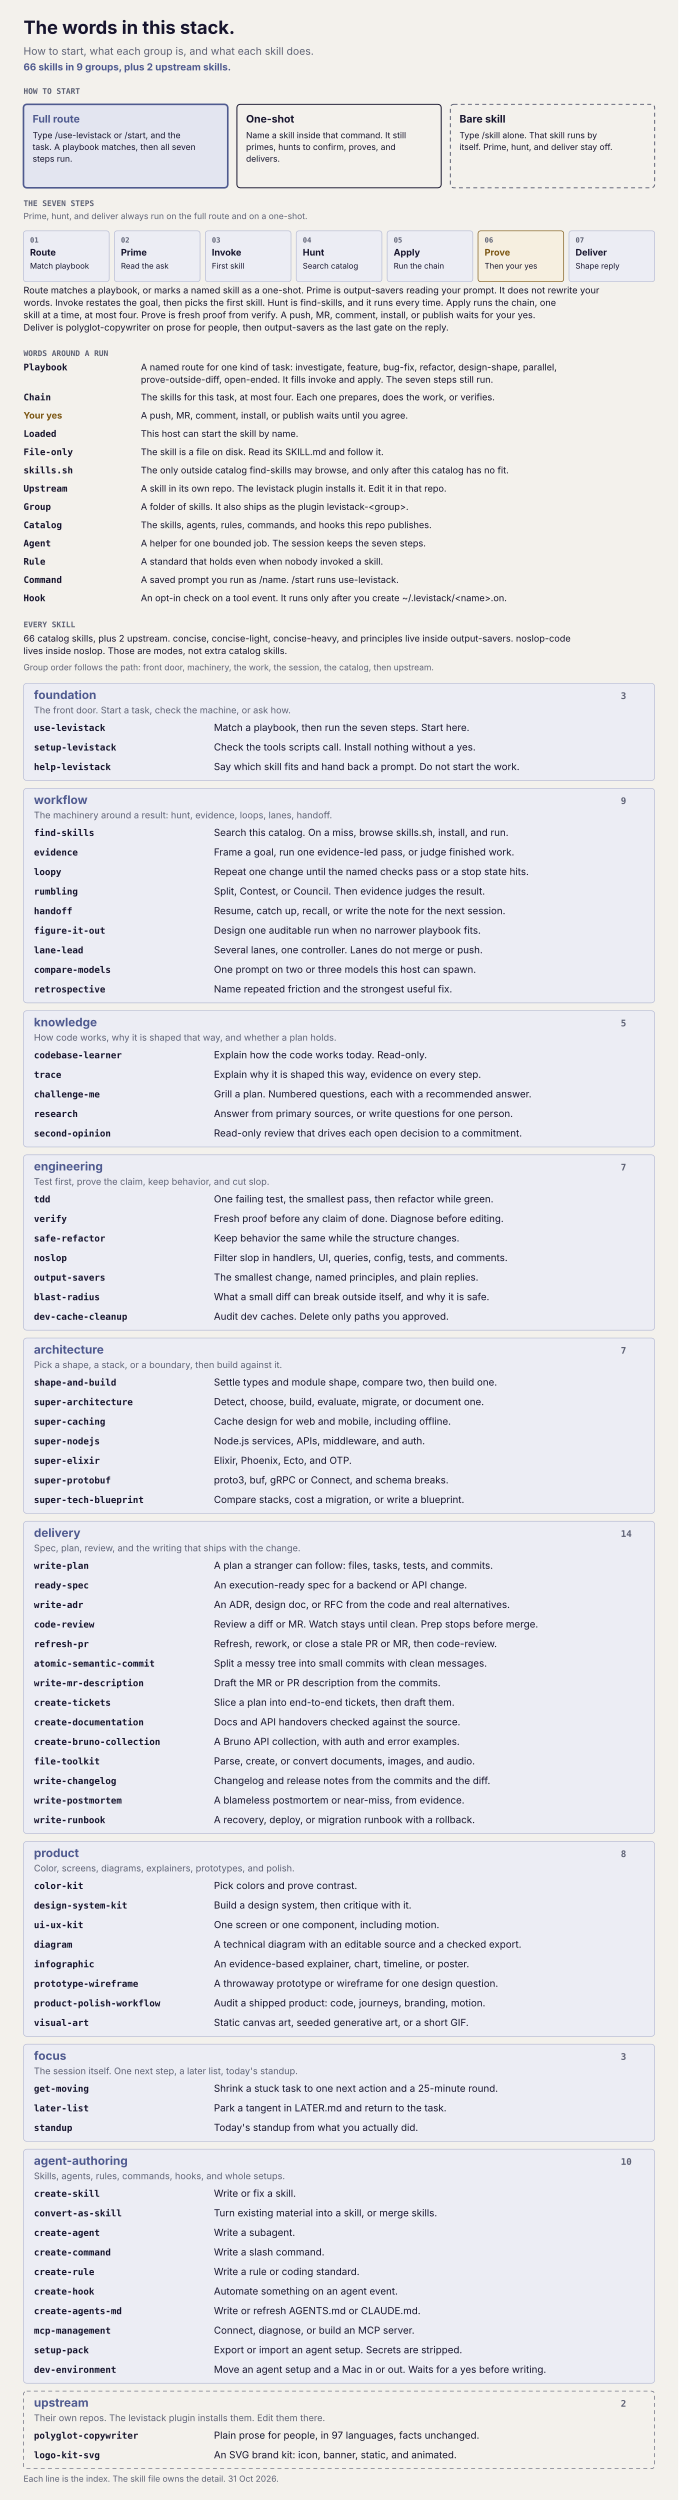
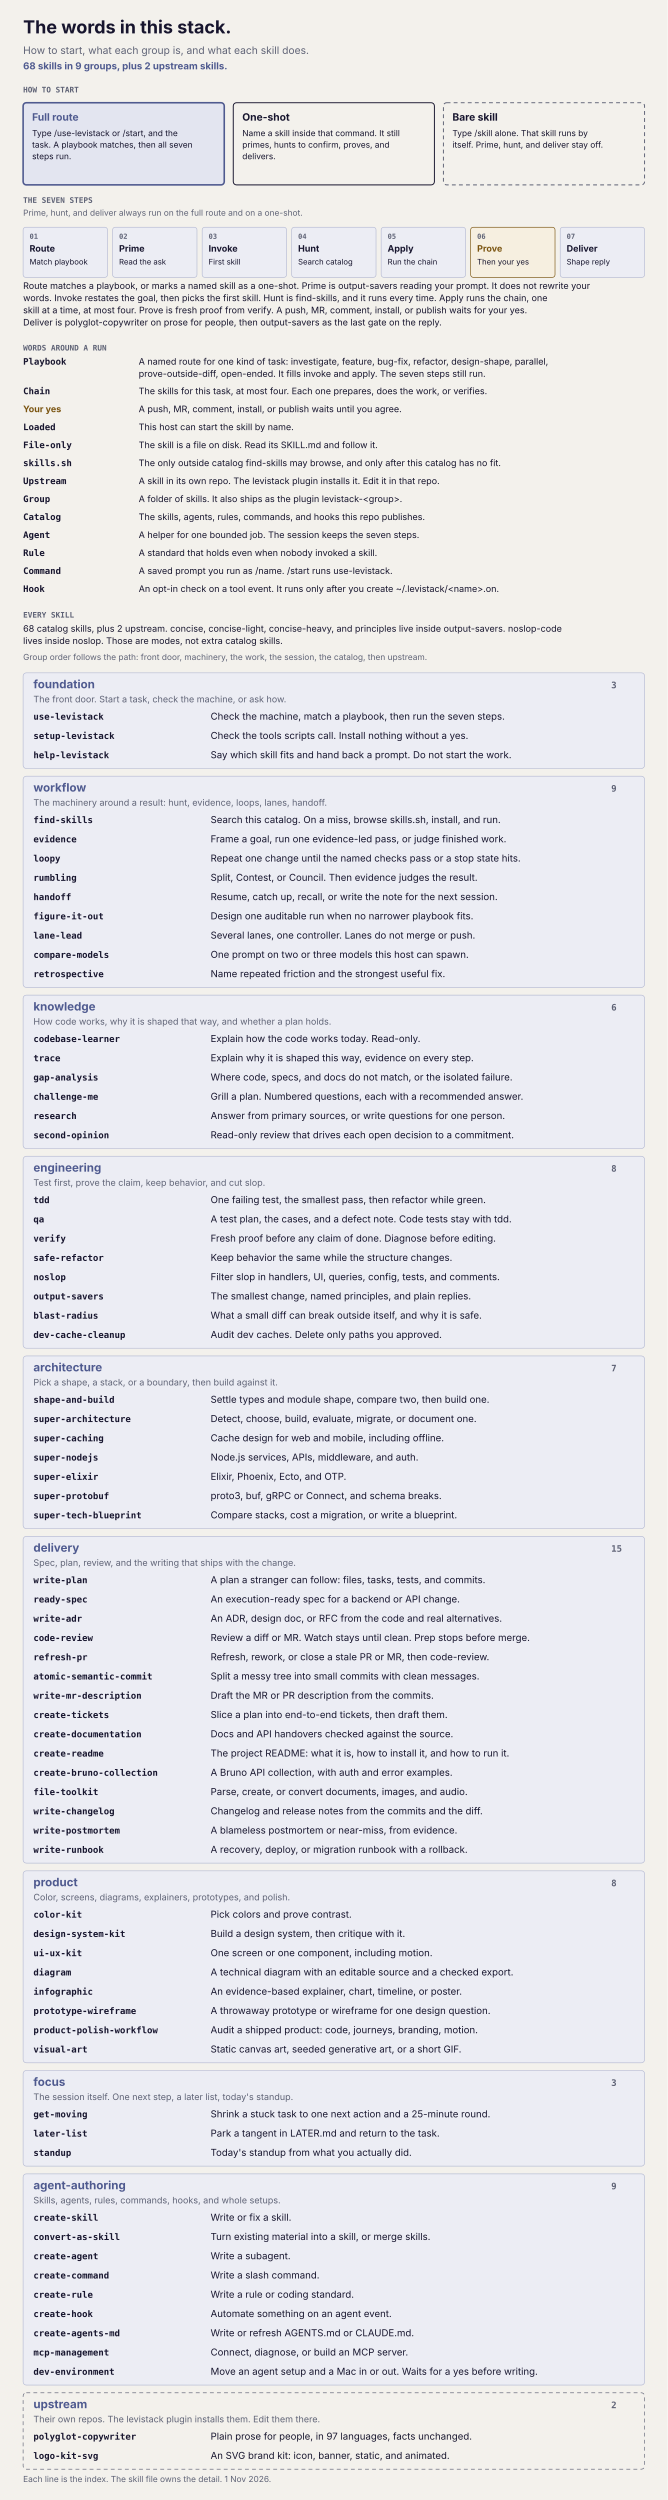
- <svg xmlns="http://www.w3.org/2000/svg" width="1040" height="3834" viewBox="0 0 1040 3834" role="img" aria-labelledby="title desc">
+ <svg xmlns="http://www.w3.org/2000/svg" width="1040" height="3894" viewBox="0 0 1040 3894" role="img" aria-labelledby="title desc">
  <style>
    .sans { font-family: Inter, Helvetica, Arial, sans-serif; }
    .mono { font-family: "SFMono-Regular", Menlo, Consolas, monospace; }
    .ink { fill: #17152E; }
    .muted { fill: #5E6275; }
    .blue { fill: #4F5A8F; }
    .gold { fill: #7A5410; }
  </style>
-   <rect width="1040" height="3834" fill="#F3F1EC" />
+   <rect width="1040" height="3894" fill="#F3F1EC" />
  <text x="36" y="52" class="sans ink" font-size="28" font-weight="700">The words in this stack.</text>
  <text x="36" y="84" class="sans muted" font-size="16">How to start, what each group is, and what each skill does.</text>
-   <text x="36" y="108" class="sans blue" font-size="15" font-weight="700">66 skills in 9 groups, plus 2 upstream skills.</text>
+   <text x="36" y="108" class="sans blue" font-size="15" font-weight="700">68 skills in 9 groups, plus 2 upstream skills.</text>
  <text x="36" y="144" class="mono muted" font-size="12" font-weight="700">HOW TO START</text>
  <rect x="36" y="160" width="313.3" height="128" rx="5" fill="#E3E5F0" stroke="#4F5A8F" stroke-width="2.5" />
  <text x="50" y="188" class="sans blue" font-size="16" font-weight="700">Full route</text>
  <text x="50" y="212" class="sans ink" font-size="13">Type /use-levistack or /start, and the</text>
  <text x="50" y="230" class="sans ink" font-size="13">task. A playbook matches, then all seven</text>
  <text x="50" y="248" class="sans ink" font-size="13">steps run.</text>
  <rect x="363.333" y="160" width="313.3" height="128" rx="5" fill="#F3F1EC" stroke="#17152E" stroke-width="1.5" />
  <text x="377.333" y="188" class="sans ink" font-size="16" font-weight="700">One-shot</text>
  <text x="377.333" y="212" class="sans ink" font-size="13">Name a skill inside that command. It still</text>
  <text x="377.333" y="230" class="sans ink" font-size="13">primes, hunts to confirm, proves, and</text>
  <text x="377.333" y="248" class="sans ink" font-size="13">delivers.</text>
  <rect x="690.667" y="160" width="313.3" height="128" rx="5" fill="#F3F1EC" stroke="#5E6275" stroke-width="1.5" stroke-dasharray="6 5" />
  <text x="704.667" y="188" class="sans ink" font-size="16" font-weight="700">Bare skill</text>
  <text x="704.667" y="212" class="sans ink" font-size="13">Type /skill alone. That skill runs by</text>
  <text x="704.667" y="230" class="sans ink" font-size="13">itself. Prime, hunt, and deliver stay off.</text>
  <text x="36" y="316" class="mono muted" font-size="12" font-weight="700">THE SEVEN STEPS</text>
  <text x="36" y="336" class="sans muted" font-size="13">Prime, hunt, and deliver always run on the full route and on a one-shot.</text>
  <rect x="36.0" y="354" width="131.4" height="78" rx="4" fill="#ECEDF4" stroke="#B5BAD3" />
  <text x="46" y="372" class="mono muted" font-size="11" font-weight="700">01</text>
  <text x="46" y="392" class="sans ink" font-size="14" font-weight="700">Route</text>
  <text x="46" y="412" class="sans ink" font-size="12">Match playbook</text>
  <rect x="175.4" y="354" width="131.4" height="78" rx="4" fill="#ECEDF4" stroke="#B5BAD3" />
  <text x="185.429" y="372" class="mono muted" font-size="11" font-weight="700">02</text>
  <text x="185.429" y="392" class="sans ink" font-size="14" font-weight="700">Prime</text>
  <text x="185.429" y="412" class="sans ink" font-size="12">Read the ask</text>
  <rect x="314.9" y="354" width="131.4" height="78" rx="4" fill="#ECEDF4" stroke="#B5BAD3" />
  <text x="324.857" y="372" class="mono muted" font-size="11" font-weight="700">03</text>
  <text x="324.857" y="392" class="sans ink" font-size="14" font-weight="700">Invoke</text>
  <text x="324.857" y="412" class="sans ink" font-size="12">First skill</text>
  <rect x="454.3" y="354" width="131.4" height="78" rx="4" fill="#ECEDF4" stroke="#B5BAD3" />
  <text x="464.286" y="372" class="mono muted" font-size="11" font-weight="700">04</text>
  <text x="464.286" y="392" class="sans ink" font-size="14" font-weight="700">Hunt</text>
  <text x="464.286" y="412" class="sans ink" font-size="12">Search catalog</text>
  <rect x="593.7" y="354" width="131.4" height="78" rx="4" fill="#ECEDF4" stroke="#B5BAD3" />
  <text x="603.714" y="372" class="mono muted" font-size="11" font-weight="700">05</text>
  <text x="603.714" y="392" class="sans ink" font-size="14" font-weight="700">Apply</text>
  <text x="603.714" y="412" class="sans ink" font-size="12">Run the chain</text>
  <rect x="733.1" y="354" width="131.4" height="78" rx="4" fill="#F6EFE0" stroke="#7A5410" />
  <text x="743.143" y="372" class="mono muted" font-size="11" font-weight="700">06</text>
  <text x="743.143" y="392" class="sans gold" font-size="14" font-weight="700">Prove</text>
  <text x="743.143" y="412" class="sans ink" font-size="12">Then your yes</text>
  <rect x="872.6" y="354" width="131.4" height="78" rx="4" fill="#ECEDF4" stroke="#B5BAD3" />
  <text x="882.571" y="372" class="mono muted" font-size="11" font-weight="700">07</text>
  <text x="882.571" y="392" class="sans ink" font-size="14" font-weight="700">Deliver</text>
  <text x="882.571" y="412" class="sans ink" font-size="12">Shape reply</text>
  <text x="36" y="450" class="sans ink" font-size="14">Route matches a playbook, or marks a named skill as a one-shot. Prime is output-savers reading your prompt. It does not rewrite your</text>
  <text x="36" y="469" class="sans ink" font-size="14">words. Invoke restates the goal, then picks the first skill. Hunt is find-skills, and it runs every time. Apply runs the chain, one</text>
  <text x="36" y="488" class="sans ink" font-size="14">skill at a time, at most four. Prove is fresh proof from verify. A push, MR, comment, install, or publish waits for your yes.</text>
  <text x="36" y="507" class="sans ink" font-size="14">Deliver is polyglot-copywriter on prose for people, then output-savers as the last gate on the reply.</text>
  <text x="36" y="546" class="mono muted" font-size="12" font-weight="700">WORDS AROUND A RUN</text>
  <text x="36" y="568" class="mono ink" font-size="14" font-weight="700">Playbook</text>
  <text x="216" y="568" class="sans ink" font-size="14">A named route for one kind of task: investigate, feature, bug-fix, refactor, design-shape, parallel,</text>
  <text x="216" y="587" class="sans ink" font-size="14">prove-outside-diff, open-ended. It fills invoke and apply. The seven steps still run.</text>
  <text x="36" y="614" class="mono ink" font-size="14" font-weight="700">Chain</text>
  <text x="216" y="614" class="sans ink" font-size="14">The skills for this task, at most four. Each one prepares, does the work, or verifies.</text>
  <text x="36" y="642" class="sans gold" font-size="14" font-weight="700">Your yes</text>
  <text x="216" y="642" class="sans ink" font-size="14">A push, MR, comment, install, or publish waits until you agree.</text>
  <text x="36" y="670" class="mono ink" font-size="14" font-weight="700">Loaded</text>
  <text x="216" y="670" class="sans ink" font-size="14">This host can start the skill by name.</text>
  <text x="36" y="698" class="mono ink" font-size="14" font-weight="700">File-only</text>
  <text x="216" y="698" class="sans ink" font-size="14">The skill is a file on disk. Read its SKILL.md and follow it.</text>
  <text x="36" y="726" class="mono ink" font-size="14" font-weight="700">skills.sh</text>
  <text x="216" y="726" class="sans ink" font-size="14">The only outside catalog find-skills may browse, and only after this catalog has no fit.</text>
  <text x="36" y="754" class="mono ink" font-size="14" font-weight="700">Upstream</text>
  <text x="216" y="754" class="sans ink" font-size="14">A skill in its own repo. The levistack plugin installs it. Edit it in that repo.</text>
  <text x="36" y="782" class="mono ink" font-size="14" font-weight="700">Group</text>
  <text x="216" y="782" class="sans ink" font-size="14">A folder of skills. It also ships as the plugin levistack-&lt;group&gt;.</text>
  <text x="36" y="810" class="mono ink" font-size="14" font-weight="700">Catalog</text>
  <text x="216" y="810" class="sans ink" font-size="14">The skills, agents, rules, commands, and hooks this repo publishes.</text>
  <text x="36" y="838" class="mono ink" font-size="14" font-weight="700">Agent</text>
  <text x="216" y="838" class="sans ink" font-size="14">A helper for one bounded job. The session keeps the seven steps.</text>
  <text x="36" y="866" class="mono ink" font-size="14" font-weight="700">Rule</text>
  <text x="216" y="866" class="sans ink" font-size="14">A standard that holds even when nobody invoked a skill.</text>
  <text x="36" y="894" class="mono ink" font-size="14" font-weight="700">Command</text>
  <text x="216" y="894" class="sans ink" font-size="14">A saved prompt you run as /name. /start runs use-levistack.</text>
  <text x="36" y="922" class="mono ink" font-size="14" font-weight="700">Hook</text>
  <text x="216" y="922" class="sans ink" font-size="14">An opt-in check on a tool event. It runs only after you create ~/.levistack/&lt;name&gt;.on.</text>
  <text x="36" y="962" class="mono muted" font-size="12" font-weight="700">EVERY SKILL</text>
-   <text x="36" y="984" class="sans ink" font-size="14">66 catalog skills, plus 2 upstream. concise, concise-light, concise-heavy, and principles live inside output-savers. noslop-code</text>
+   <text x="36" y="984" class="sans ink" font-size="14">68 catalog skills, plus 2 upstream. concise, concise-light, concise-heavy, and principles live inside output-savers. noslop-code</text>
  <text x="36" y="1003" class="sans ink" font-size="14">lives inside noslop. Those are modes, not extra catalog skills.</text>
  <text x="36" y="1028" class="sans muted" font-size="13">Group order follows the path: front door, machinery, the work, the session, the catalog, then upstream.</text>
  <rect x="36" y="1048" width="968" height="149" rx="5" fill="#ECEDF4" stroke="#B5BAD3" />
  <text x="52" y="1072" class="sans blue" font-size="18" font-weight="700">foundation</text>
  <text x="952" y="1072" class="mono muted" font-size="14" font-weight="700">3</text>
  <text x="52" y="1094" class="sans muted" font-size="14">The front door. Start a task, check the machine, or ask how.</text>
  <text x="52" y="1121" class="mono ink" font-size="14" font-weight="700">use-levistack</text>
-   <text x="328" y="1121" class="sans ink" font-size="15">Match a playbook, then run the seven steps. Start here.</text>
+   <text x="328" y="1121" class="sans ink" font-size="15">Check the machine, match a playbook, then run the seven steps.</text>
  <text x="52" y="1151" class="mono ink" font-size="14" font-weight="700">setup-levistack</text>
  <text x="328" y="1151" class="sans ink" font-size="15">Check the tools scripts call. Install nothing without a yes.</text>
  <text x="52" y="1181" class="mono ink" font-size="14" font-weight="700">help-levistack</text>
  <text x="328" y="1181" class="sans ink" font-size="15">Say which skill fits and hand back a prompt. Do not start the work.</text>
  <rect x="36" y="1209" width="968" height="329" rx="5" fill="#ECEDF4" stroke="#B5BAD3" />
  <text x="52" y="1233" class="sans blue" font-size="18" font-weight="700">workflow</text>
  <text x="952" y="1233" class="mono muted" font-size="14" font-weight="700">9</text>
  <text x="52" y="1255" class="sans muted" font-size="14">The machinery around a result: hunt, evidence, loops, lanes, handoff.</text>
  <text x="52" y="1282" class="mono ink" font-size="14" font-weight="700">find-skills</text>
  <text x="328" y="1282" class="sans ink" font-size="15">Search this catalog. On a miss, browse skills.sh, install, and run.</text>
  <text x="52" y="1312" class="mono ink" font-size="14" font-weight="700">evidence</text>
  <text x="328" y="1312" class="sans ink" font-size="15">Frame a goal, run one evidence-led pass, or judge finished work.</text>
  <text x="52" y="1342" class="mono ink" font-size="14" font-weight="700">loopy</text>
  <text x="328" y="1342" class="sans ink" font-size="15">Repeat one change until the named checks pass or a stop state hits.</text>
  <text x="52" y="1372" class="mono ink" font-size="14" font-weight="700">rumbling</text>
  <text x="328" y="1372" class="sans ink" font-size="15">Split, Contest, or Council. Then evidence judges the result.</text>
  <text x="52" y="1402" class="mono ink" font-size="14" font-weight="700">handoff</text>
  <text x="328" y="1402" class="sans ink" font-size="15">Resume, catch up, recall, or write the note for the next session.</text>
  <text x="52" y="1432" class="mono ink" font-size="14" font-weight="700">figure-it-out</text>
  <text x="328" y="1432" class="sans ink" font-size="15">Design one auditable run when no narrower playbook fits.</text>
  <text x="52" y="1462" class="mono ink" font-size="14" font-weight="700">lane-lead</text>
  <text x="328" y="1462" class="sans ink" font-size="15">Several lanes, one controller. Lanes do not merge or push.</text>
  <text x="52" y="1492" class="mono ink" font-size="14" font-weight="700">compare-models</text>
  <text x="328" y="1492" class="sans ink" font-size="15">One prompt on two or three models this host can spawn.</text>
  <text x="52" y="1522" class="mono ink" font-size="14" font-weight="700">retrospective</text>
  <text x="328" y="1522" class="sans ink" font-size="15">Name repeated friction and the strongest useful fix.</text>
-   <rect x="36" y="1550" width="968" height="209" rx="5" fill="#ECEDF4" stroke="#B5BAD3" />
+   <rect x="36" y="1550" width="968" height="239" rx="5" fill="#ECEDF4" stroke="#B5BAD3" />
  <text x="52" y="1574" class="sans blue" font-size="18" font-weight="700">knowledge</text>
-   <text x="952" y="1574" class="mono muted" font-size="14" font-weight="700">5</text>
+   <text x="952" y="1574" class="mono muted" font-size="14" font-weight="700">6</text>
  <text x="52" y="1596" class="sans muted" font-size="14">How code works, why it is shaped that way, and whether a plan holds.</text>
  <text x="52" y="1623" class="mono ink" font-size="14" font-weight="700">codebase-learner</text>
  <text x="328" y="1623" class="sans ink" font-size="15">Explain how the code works today. Read-only.</text>
  <text x="52" y="1653" class="mono ink" font-size="14" font-weight="700">trace</text>
  <text x="328" y="1653" class="sans ink" font-size="15">Explain why it is shaped this way, evidence on every step.</text>
-   <text x="52" y="1683" class="mono ink" font-size="14" font-weight="700">challenge-me</text>
-   <text x="328" y="1683" class="sans ink" font-size="15">Grill a plan. Numbered questions, each with a recommended answer.</text>
-   <text x="52" y="1713" class="mono ink" font-size="14" font-weight="700">research</text>
-   <text x="328" y="1713" class="sans ink" font-size="15">Answer from primary sources, or write questions for one person.</text>
-   <text x="52" y="1743" class="mono ink" font-size="14" font-weight="700">second-opinion</text>
-   <text x="328" y="1743" class="sans ink" font-size="15">Read-only review that drives each open decision to a commitment.</text>
-   <rect x="36" y="1771" width="968" height="269" rx="5" fill="#ECEDF4" stroke="#B5BAD3" />
-   <text x="52" y="1795" class="sans blue" font-size="18" font-weight="700">engineering</text>
-   <text x="952" y="1795" class="mono muted" font-size="14" font-weight="700">7</text>
-   <text x="52" y="1817" class="sans muted" font-size="14">Test first, prove the claim, keep behavior, and cut slop.</text>
-   <text x="52" y="1844" class="mono ink" font-size="14" font-weight="700">tdd</text>
-   <text x="328" y="1844" class="sans ink" font-size="15">One failing test, the smallest pass, then refactor while green.</text>
-   <text x="52" y="1874" class="mono ink" font-size="14" font-weight="700">verify</text>
-   <text x="328" y="1874" class="sans ink" font-size="15">Fresh proof before any claim of done. Diagnose before editing.</text>
-   <text x="52" y="1904" class="mono ink" font-size="14" font-weight="700">safe-refactor</text>
-   <text x="328" y="1904" class="sans ink" font-size="15">Keep behavior the same while the structure changes.</text>
-   <text x="52" y="1934" class="mono ink" font-size="14" font-weight="700">noslop</text>
-   <text x="328" y="1934" class="sans ink" font-size="15">Filter slop in handlers, UI, queries, config, tests, and comments.</text>
-   <text x="52" y="1964" class="mono ink" font-size="14" font-weight="700">output-savers</text>
-   <text x="328" y="1964" class="sans ink" font-size="15">The smallest change, named principles, and plain replies.</text>
-   <text x="52" y="1994" class="mono ink" font-size="14" font-weight="700">blast-radius</text>
-   <text x="328" y="1994" class="sans ink" font-size="15">What a small diff can break outside itself, and why it is safe.</text>
-   <text x="52" y="2024" class="mono ink" font-size="14" font-weight="700">dev-cache-cleanup</text>
-   <text x="328" y="2024" class="sans ink" font-size="15">Audit dev caches. Delete only paths you approved.</text>
-   <rect x="36" y="2052" width="968" height="269" rx="5" fill="#ECEDF4" stroke="#B5BAD3" />
-   <text x="52" y="2076" class="sans blue" font-size="18" font-weight="700">architecture</text>
-   <text x="952" y="2076" class="mono muted" font-size="14" font-weight="700">7</text>
-   <text x="52" y="2098" class="sans muted" font-size="14">Pick a shape, a stack, or a boundary, then build against it.</text>
-   <text x="52" y="2125" class="mono ink" font-size="14" font-weight="700">shape-and-build</text>
-   <text x="328" y="2125" class="sans ink" font-size="15">Settle types and module shape, compare two, then build one.</text>
-   <text x="52" y="2155" class="mono ink" font-size="14" font-weight="700">super-architecture</text>
-   <text x="328" y="2155" class="sans ink" font-size="15">Detect, choose, build, evaluate, migrate, or document one.</text>
-   <text x="52" y="2185" class="mono ink" font-size="14" font-weight="700">super-caching</text>
-   <text x="328" y="2185" class="sans ink" font-size="15">Cache design for web and mobile, including offline.</text>
-   <text x="52" y="2215" class="mono ink" font-size="14" font-weight="700">super-nodejs</text>
-   <text x="328" y="2215" class="sans ink" font-size="15">Node.js services, APIs, middleware, and auth.</text>
-   <text x="52" y="2245" class="mono ink" font-size="14" font-weight="700">super-elixir</text>
-   <text x="328" y="2245" class="sans ink" font-size="15">Elixir, Phoenix, Ecto, and OTP.</text>
-   <text x="52" y="2275" class="mono ink" font-size="14" font-weight="700">super-protobuf</text>
-   <text x="328" y="2275" class="sans ink" font-size="15">proto3, buf, gRPC or Connect, and schema breaks.</text>
-   <text x="52" y="2305" class="mono ink" font-size="14" font-weight="700">super-tech-blueprint</text>
-   <text x="328" y="2305" class="sans ink" font-size="15">Compare stacks, cost a migration, or write a blueprint.</text>
-   <rect x="36" y="2333" width="968" height="479" rx="5" fill="#ECEDF4" stroke="#B5BAD3" />
-   <text x="52" y="2357" class="sans blue" font-size="18" font-weight="700">delivery</text>
-   <text x="952" y="2357" class="mono muted" font-size="14" font-weight="700">14</text>
-   <text x="52" y="2379" class="sans muted" font-size="14">Spec, plan, review, and the writing that ships with the change.</text>
-   <text x="52" y="2406" class="mono ink" font-size="14" font-weight="700">write-plan</text>
-   <text x="328" y="2406" class="sans ink" font-size="15">A plan a stranger can follow: files, tasks, tests, and commits.</text>
-   <text x="52" y="2436" class="mono ink" font-size="14" font-weight="700">ready-spec</text>
-   <text x="328" y="2436" class="sans ink" font-size="15">An execution-ready spec for a backend or API change.</text>
-   <text x="52" y="2466" class="mono ink" font-size="14" font-weight="700">write-adr</text>
-   <text x="328" y="2466" class="sans ink" font-size="15">An ADR, design doc, or RFC from the code and real alternatives.</text>
-   <text x="52" y="2496" class="mono ink" font-size="14" font-weight="700">code-review</text>
-   <text x="328" y="2496" class="sans ink" font-size="15">Review a diff or MR. Watch stays until clean. Prep stops before merge.</text>
-   <text x="52" y="2526" class="mono ink" font-size="14" font-weight="700">refresh-pr</text>
-   <text x="328" y="2526" class="sans ink" font-size="15">Refresh, rework, or close a stale PR or MR, then code-review.</text>
-   <text x="52" y="2556" class="mono ink" font-size="14" font-weight="700">atomic-semantic-commit</text>
-   <text x="328" y="2556" class="sans ink" font-size="15">Split a messy tree into small commits with clean messages.</text>
-   <text x="52" y="2586" class="mono ink" font-size="14" font-weight="700">write-mr-description</text>
-   <text x="328" y="2586" class="sans ink" font-size="15">Draft the MR or PR description from the commits.</text>
-   <text x="52" y="2616" class="mono ink" font-size="14" font-weight="700">create-tickets</text>
-   <text x="328" y="2616" class="sans ink" font-size="15">Slice a plan into end-to-end tickets, then draft them.</text>
-   <text x="52" y="2646" class="mono ink" font-size="14" font-weight="700">create-documentation</text>
-   <text x="328" y="2646" class="sans ink" font-size="15">Docs and API handovers checked against the source.</text>
-   <text x="52" y="2676" class="mono ink" font-size="14" font-weight="700">create-bruno-collection</text>
-   <text x="328" y="2676" class="sans ink" font-size="15">A Bruno API collection, with auth and error examples.</text>
-   <text x="52" y="2706" class="mono ink" font-size="14" font-weight="700">file-toolkit</text>
-   <text x="328" y="2706" class="sans ink" font-size="15">Parse, create, or convert documents, images, and audio.</text>
-   <text x="52" y="2736" class="mono ink" font-size="14" font-weight="700">write-changelog</text>
-   <text x="328" y="2736" class="sans ink" font-size="15">Changelog and release notes from the commits and the diff.</text>
-   <text x="52" y="2766" class="mono ink" font-size="14" font-weight="700">write-postmortem</text>
-   <text x="328" y="2766" class="sans ink" font-size="15">A blameless postmortem or near-miss, from evidence.</text>
-   <text x="52" y="2796" class="mono ink" font-size="14" font-weight="700">write-runbook</text>
-   <text x="328" y="2796" class="sans ink" font-size="15">A recovery, deploy, or migration runbook with a rollback.</text>
-   <rect x="36" y="2824" width="968" height="299" rx="5" fill="#ECEDF4" stroke="#B5BAD3" />
-   <text x="52" y="2848" class="sans blue" font-size="18" font-weight="700">product</text>
-   <text x="952" y="2848" class="mono muted" font-size="14" font-weight="700">8</text>
-   <text x="52" y="2870" class="sans muted" font-size="14">Color, screens, diagrams, explainers, prototypes, and polish.</text>
-   <text x="52" y="2897" class="mono ink" font-size="14" font-weight="700">color-kit</text>
-   <text x="328" y="2897" class="sans ink" font-size="15">Pick colors and prove contrast.</text>
-   <text x="52" y="2927" class="mono ink" font-size="14" font-weight="700">design-system-kit</text>
-   <text x="328" y="2927" class="sans ink" font-size="15">Build a design system, then critique with it.</text>
-   <text x="52" y="2957" class="mono ink" font-size="14" font-weight="700">ui-ux-kit</text>
-   <text x="328" y="2957" class="sans ink" font-size="15">One screen or one component, including motion.</text>
-   <text x="52" y="2987" class="mono ink" font-size="14" font-weight="700">diagram</text>
-   <text x="328" y="2987" class="sans ink" font-size="15">A technical diagram with an editable source and a checked export.</text>
-   <text x="52" y="3017" class="mono ink" font-size="14" font-weight="700">infographic</text>
-   <text x="328" y="3017" class="sans ink" font-size="15">An evidence-based explainer, chart, timeline, or poster.</text>
-   <text x="52" y="3047" class="mono ink" font-size="14" font-weight="700">prototype-wireframe</text>
-   <text x="328" y="3047" class="sans ink" font-size="15">A throwaway prototype or wireframe for one design question.</text>
-   <text x="52" y="3077" class="mono ink" font-size="14" font-weight="700">product-polish-workflow</text>
-   <text x="328" y="3077" class="sans ink" font-size="15">Audit a shipped product: code, journeys, branding, motion.</text>
-   <text x="52" y="3107" class="mono ink" font-size="14" font-weight="700">visual-art</text>
-   <text x="328" y="3107" class="sans ink" font-size="15">Static canvas art, seeded generative art, or a short GIF.</text>
-   <rect x="36" y="3135" width="968" height="149" rx="5" fill="#ECEDF4" stroke="#B5BAD3" />
-   <text x="52" y="3159" class="sans blue" font-size="18" font-weight="700">focus</text>
-   <text x="952" y="3159" class="mono muted" font-size="14" font-weight="700">3</text>
-   <text x="52" y="3181" class="sans muted" font-size="14">The session itself. One next step, a later list, today's standup.</text>
-   <text x="52" y="3208" class="mono ink" font-size="14" font-weight="700">get-moving</text>
-   <text x="328" y="3208" class="sans ink" font-size="15">Shrink a stuck task to one next action and a 25-minute round.</text>
-   <text x="52" y="3238" class="mono ink" font-size="14" font-weight="700">later-list</text>
-   <text x="328" y="3238" class="sans ink" font-size="15">Park a tangent in LATER.md and return to the task.</text>
-   <text x="52" y="3268" class="mono ink" font-size="14" font-weight="700">standup</text>
-   <text x="328" y="3268" class="sans ink" font-size="15">Today's standup from what you actually did.</text>
-   <rect x="36" y="3296" width="968" height="359" rx="5" fill="#ECEDF4" stroke="#B5BAD3" />
-   <text x="52" y="3320" class="sans blue" font-size="18" font-weight="700">agent-authoring</text>
-   <text x="952" y="3320" class="mono muted" font-size="14" font-weight="700">10</text>
-   <text x="52" y="3342" class="sans muted" font-size="14">Skills, agents, rules, commands, hooks, and whole setups.</text>
-   <text x="52" y="3369" class="mono ink" font-size="14" font-weight="700">create-skill</text>
-   <text x="328" y="3369" class="sans ink" font-size="15">Write or fix a skill.</text>
-   <text x="52" y="3399" class="mono ink" font-size="14" font-weight="700">convert-as-skill</text>
-   <text x="328" y="3399" class="sans ink" font-size="15">Turn existing material into a skill, or merge skills.</text>
-   <text x="52" y="3429" class="mono ink" font-size="14" font-weight="700">create-agent</text>
-   <text x="328" y="3429" class="sans ink" font-size="15">Write a subagent.</text>
-   <text x="52" y="3459" class="mono ink" font-size="14" font-weight="700">create-command</text>
-   <text x="328" y="3459" class="sans ink" font-size="15">Write a slash command.</text>
-   <text x="52" y="3489" class="mono ink" font-size="14" font-weight="700">create-rule</text>
-   <text x="328" y="3489" class="sans ink" font-size="15">Write a rule or coding standard.</text>
-   <text x="52" y="3519" class="mono ink" font-size="14" font-weight="700">create-hook</text>
-   <text x="328" y="3519" class="sans ink" font-size="15">Automate something on an agent event.</text>
-   <text x="52" y="3549" class="mono ink" font-size="14" font-weight="700">create-agents-md</text>
-   <text x="328" y="3549" class="sans ink" font-size="15">Write or refresh AGENTS.md or CLAUDE.md.</text>
-   <text x="52" y="3579" class="mono ink" font-size="14" font-weight="700">mcp-management</text>
-   <text x="328" y="3579" class="sans ink" font-size="15">Connect, diagnose, or build an MCP server.</text>
-   <text x="52" y="3609" class="mono ink" font-size="14" font-weight="700">setup-pack</text>
-   <text x="328" y="3609" class="sans ink" font-size="15">Export or import an agent setup. Secrets are stripped.</text>
-   <text x="52" y="3639" class="mono ink" font-size="14" font-weight="700">dev-environment</text>
-   <text x="328" y="3639" class="sans ink" font-size="15">Move an agent setup and a Mac in or out. Waits for a yes before writing.</text>
-   <rect x="36" y="3667" width="968" height="119" rx="5" fill="#F3F1EC" stroke="#5E6275" stroke-dasharray="6 5" />
-   <text x="52" y="3691" class="sans blue" font-size="18" font-weight="700">upstream</text>
-   <text x="952" y="3691" class="mono muted" font-size="14" font-weight="700">2</text>
-   <text x="52" y="3713" class="sans muted" font-size="14">Their own repos. The levistack plugin installs them. Edit them there.</text>
-   <text x="52" y="3740" class="mono ink" font-size="14" font-weight="700">polyglot-copywriter</text>
-   <text x="328" y="3740" class="sans ink" font-size="15">Plain prose for people, in 97 languages, facts unchanged.</text>
-   <text x="52" y="3770" class="mono ink" font-size="14" font-weight="700">logo-kit-svg</text>
-   <text x="328" y="3770" class="sans ink" font-size="15">An SVG brand kit: icon, banner, static, and animated.</text>
-   <text x="36" y="3806" class="sans muted" font-size="13">Each line is the index. The skill file owns the detail. 31 Oct 2026.</text>
+   <text x="52" y="1683" class="mono ink" font-size="14" font-weight="700">gap-analysis</text>
+   <text x="328" y="1683" class="sans ink" font-size="15">Where code, specs, and docs do not match, or the isolated failure.</text>
+   <text x="52" y="1713" class="mono ink" font-size="14" font-weight="700">challenge-me</text>
+   <text x="328" y="1713" class="sans ink" font-size="15">Grill a plan. Numbered questions, each with a recommended answer.</text>
+   <text x="52" y="1743" class="mono ink" font-size="14" font-weight="700">research</text>
+   <text x="328" y="1743" class="sans ink" font-size="15">Answer from primary sources, or write questions for one person.</text>
+   <text x="52" y="1773" class="mono ink" font-size="14" font-weight="700">second-opinion</text>
+   <text x="328" y="1773" class="sans ink" font-size="15">Read-only review that drives each open decision to a commitment.</text>
+   <rect x="36" y="1801" width="968" height="299" rx="5" fill="#ECEDF4" stroke="#B5BAD3" />
+   <text x="52" y="1825" class="sans blue" font-size="18" font-weight="700">engineering</text>
+   <text x="952" y="1825" class="mono muted" font-size="14" font-weight="700">8</text>
+   <text x="52" y="1847" class="sans muted" font-size="14">Test first, prove the claim, keep behavior, and cut slop.</text>
+   <text x="52" y="1874" class="mono ink" font-size="14" font-weight="700">tdd</text>
+   <text x="328" y="1874" class="sans ink" font-size="15">One failing test, the smallest pass, then refactor while green.</text>
+   <text x="52" y="1904" class="mono ink" font-size="14" font-weight="700">qa</text>
+   <text x="328" y="1904" class="sans ink" font-size="15">A test plan, the cases, and a defect note. Code tests stay with tdd.</text>
+   <text x="52" y="1934" class="mono ink" font-size="14" font-weight="700">verify</text>
+   <text x="328" y="1934" class="sans ink" font-size="15">Fresh proof before any claim of done. Diagnose before editing.</text>
+   <text x="52" y="1964" class="mono ink" font-size="14" font-weight="700">safe-refactor</text>
+   <text x="328" y="1964" class="sans ink" font-size="15">Keep behavior the same while the structure changes.</text>
+   <text x="52" y="1994" class="mono ink" font-size="14" font-weight="700">noslop</text>
+   <text x="328" y="1994" class="sans ink" font-size="15">Filter slop in handlers, UI, queries, config, tests, and comments.</text>
+   <text x="52" y="2024" class="mono ink" font-size="14" font-weight="700">output-savers</text>
+   <text x="328" y="2024" class="sans ink" font-size="15">The smallest change, named principles, and plain replies.</text>
+   <text x="52" y="2054" class="mono ink" font-size="14" font-weight="700">blast-radius</text>
+   <text x="328" y="2054" class="sans ink" font-size="15">What a small diff can break outside itself, and why it is safe.</text>
+   <text x="52" y="2084" class="mono ink" font-size="14" font-weight="700">dev-cache-cleanup</text>
+   <text x="328" y="2084" class="sans ink" font-size="15">Audit dev caches. Delete only paths you approved.</text>
+   <rect x="36" y="2112" width="968" height="269" rx="5" fill="#ECEDF4" stroke="#B5BAD3" />
+   <text x="52" y="2136" class="sans blue" font-size="18" font-weight="700">architecture</text>
+   <text x="952" y="2136" class="mono muted" font-size="14" font-weight="700">7</text>
+   <text x="52" y="2158" class="sans muted" font-size="14">Pick a shape, a stack, or a boundary, then build against it.</text>
+   <text x="52" y="2185" class="mono ink" font-size="14" font-weight="700">shape-and-build</text>
+   <text x="328" y="2185" class="sans ink" font-size="15">Settle types and module shape, compare two, then build one.</text>
+   <text x="52" y="2215" class="mono ink" font-size="14" font-weight="700">super-architecture</text>
+   <text x="328" y="2215" class="sans ink" font-size="15">Detect, choose, build, evaluate, migrate, or document one.</text>
+   <text x="52" y="2245" class="mono ink" font-size="14" font-weight="700">super-caching</text>
+   <text x="328" y="2245" class="sans ink" font-size="15">Cache design for web and mobile, including offline.</text>
+   <text x="52" y="2275" class="mono ink" font-size="14" font-weight="700">super-nodejs</text>
+   <text x="328" y="2275" class="sans ink" font-size="15">Node.js services, APIs, middleware, and auth.</text>
+   <text x="52" y="2305" class="mono ink" font-size="14" font-weight="700">super-elixir</text>
+   <text x="328" y="2305" class="sans ink" font-size="15">Elixir, Phoenix, Ecto, and OTP.</text>
+   <text x="52" y="2335" class="mono ink" font-size="14" font-weight="700">super-protobuf</text>
+   <text x="328" y="2335" class="sans ink" font-size="15">proto3, buf, gRPC or Connect, and schema breaks.</text>
+   <text x="52" y="2365" class="mono ink" font-size="14" font-weight="700">super-tech-blueprint</text>
+   <text x="328" y="2365" class="sans ink" font-size="15">Compare stacks, cost a migration, or write a blueprint.</text>
+   <rect x="36" y="2393" width="968" height="509" rx="5" fill="#ECEDF4" stroke="#B5BAD3" />
+   <text x="52" y="2417" class="sans blue" font-size="18" font-weight="700">delivery</text>
+   <text x="952" y="2417" class="mono muted" font-size="14" font-weight="700">15</text>
+   <text x="52" y="2439" class="sans muted" font-size="14">Spec, plan, review, and the writing that ships with the change.</text>
+   <text x="52" y="2466" class="mono ink" font-size="14" font-weight="700">write-plan</text>
+   <text x="328" y="2466" class="sans ink" font-size="15">A plan a stranger can follow: files, tasks, tests, and commits.</text>
+   <text x="52" y="2496" class="mono ink" font-size="14" font-weight="700">ready-spec</text>
+   <text x="328" y="2496" class="sans ink" font-size="15">An execution-ready spec for a backend or API change.</text>
+   <text x="52" y="2526" class="mono ink" font-size="14" font-weight="700">write-adr</text>
+   <text x="328" y="2526" class="sans ink" font-size="15">An ADR, design doc, or RFC from the code and real alternatives.</text>
+   <text x="52" y="2556" class="mono ink" font-size="14" font-weight="700">code-review</text>
+   <text x="328" y="2556" class="sans ink" font-size="15">Review a diff or MR. Watch stays until clean. Prep stops before merge.</text>
+   <text x="52" y="2586" class="mono ink" font-size="14" font-weight="700">refresh-pr</text>
+   <text x="328" y="2586" class="sans ink" font-size="15">Refresh, rework, or close a stale PR or MR, then code-review.</text>
+   <text x="52" y="2616" class="mono ink" font-size="14" font-weight="700">atomic-semantic-commit</text>
+   <text x="328" y="2616" class="sans ink" font-size="15">Split a messy tree into small commits with clean messages.</text>
+   <text x="52" y="2646" class="mono ink" font-size="14" font-weight="700">write-mr-description</text>
+   <text x="328" y="2646" class="sans ink" font-size="15">Draft the MR or PR description from the commits.</text>
+   <text x="52" y="2676" class="mono ink" font-size="14" font-weight="700">create-tickets</text>
+   <text x="328" y="2676" class="sans ink" font-size="15">Slice a plan into end-to-end tickets, then draft them.</text>
+   <text x="52" y="2706" class="mono ink" font-size="14" font-weight="700">create-documentation</text>
+   <text x="328" y="2706" class="sans ink" font-size="15">Docs and API handovers checked against the source.</text>
+   <text x="52" y="2736" class="mono ink" font-size="14" font-weight="700">create-readme</text>
+   <text x="328" y="2736" class="sans ink" font-size="15">The project README: what it is, how to install it, and how to run it.</text>
+   <text x="52" y="2766" class="mono ink" font-size="14" font-weight="700">create-bruno-collection</text>
+   <text x="328" y="2766" class="sans ink" font-size="15">A Bruno API collection, with auth and error examples.</text>
+   <text x="52" y="2796" class="mono ink" font-size="14" font-weight="700">file-toolkit</text>
+   <text x="328" y="2796" class="sans ink" font-size="15">Parse, create, or convert documents, images, and audio.</text>
+   <text x="52" y="2826" class="mono ink" font-size="14" font-weight="700">write-changelog</text>
+   <text x="328" y="2826" class="sans ink" font-size="15">Changelog and release notes from the commits and the diff.</text>
+   <text x="52" y="2856" class="mono ink" font-size="14" font-weight="700">write-postmortem</text>
+   <text x="328" y="2856" class="sans ink" font-size="15">A blameless postmortem or near-miss, from evidence.</text>
+   <text x="52" y="2886" class="mono ink" font-size="14" font-weight="700">write-runbook</text>
+   <text x="328" y="2886" class="sans ink" font-size="15">A recovery, deploy, or migration runbook with a rollback.</text>
+   <rect x="36" y="2914" width="968" height="299" rx="5" fill="#ECEDF4" stroke="#B5BAD3" />
+   <text x="52" y="2938" class="sans blue" font-size="18" font-weight="700">product</text>
+   <text x="952" y="2938" class="mono muted" font-size="14" font-weight="700">8</text>
+   <text x="52" y="2960" class="sans muted" font-size="14">Color, screens, diagrams, explainers, prototypes, and polish.</text>
+   <text x="52" y="2987" class="mono ink" font-size="14" font-weight="700">color-kit</text>
+   <text x="328" y="2987" class="sans ink" font-size="15">Pick colors and prove contrast.</text>
+   <text x="52" y="3017" class="mono ink" font-size="14" font-weight="700">design-system-kit</text>
+   <text x="328" y="3017" class="sans ink" font-size="15">Build a design system, then critique with it.</text>
+   <text x="52" y="3047" class="mono ink" font-size="14" font-weight="700">ui-ux-kit</text>
+   <text x="328" y="3047" class="sans ink" font-size="15">One screen or one component, including motion.</text>
+   <text x="52" y="3077" class="mono ink" font-size="14" font-weight="700">diagram</text>
+   <text x="328" y="3077" class="sans ink" font-size="15">A technical diagram with an editable source and a checked export.</text>
+   <text x="52" y="3107" class="mono ink" font-size="14" font-weight="700">infographic</text>
+   <text x="328" y="3107" class="sans ink" font-size="15">An evidence-based explainer, chart, timeline, or poster.</text>
+   <text x="52" y="3137" class="mono ink" font-size="14" font-weight="700">prototype-wireframe</text>
+   <text x="328" y="3137" class="sans ink" font-size="15">A throwaway prototype or wireframe for one design question.</text>
+   <text x="52" y="3167" class="mono ink" font-size="14" font-weight="700">product-polish-workflow</text>
+   <text x="328" y="3167" class="sans ink" font-size="15">Audit a shipped product: code, journeys, branding, motion.</text>
+   <text x="52" y="3197" class="mono ink" font-size="14" font-weight="700">visual-art</text>
+   <text x="328" y="3197" class="sans ink" font-size="15">Static canvas art, seeded generative art, or a short GIF.</text>
+   <rect x="36" y="3225" width="968" height="149" rx="5" fill="#ECEDF4" stroke="#B5BAD3" />
+   <text x="52" y="3249" class="sans blue" font-size="18" font-weight="700">focus</text>
+   <text x="952" y="3249" class="mono muted" font-size="14" font-weight="700">3</text>
+   <text x="52" y="3271" class="sans muted" font-size="14">The session itself. One next step, a later list, today's standup.</text>
+   <text x="52" y="3298" class="mono ink" font-size="14" font-weight="700">get-moving</text>
+   <text x="328" y="3298" class="sans ink" font-size="15">Shrink a stuck task to one next action and a 25-minute round.</text>
+   <text x="52" y="3328" class="mono ink" font-size="14" font-weight="700">later-list</text>
+   <text x="328" y="3328" class="sans ink" font-size="15">Park a tangent in LATER.md and return to the task.</text>
+   <text x="52" y="3358" class="mono ink" font-size="14" font-weight="700">standup</text>
+   <text x="328" y="3358" class="sans ink" font-size="15">Today's standup from what you actually did.</text>
+   <rect x="36" y="3386" width="968" height="329" rx="5" fill="#ECEDF4" stroke="#B5BAD3" />
+   <text x="52" y="3410" class="sans blue" font-size="18" font-weight="700">agent-authoring</text>
+   <text x="952" y="3410" class="mono muted" font-size="14" font-weight="700">9</text>
+   <text x="52" y="3432" class="sans muted" font-size="14">Skills, agents, rules, commands, hooks, and whole setups.</text>
+   <text x="52" y="3459" class="mono ink" font-size="14" font-weight="700">create-skill</text>
+   <text x="328" y="3459" class="sans ink" font-size="15">Write or fix a skill.</text>
+   <text x="52" y="3489" class="mono ink" font-size="14" font-weight="700">convert-as-skill</text>
+   <text x="328" y="3489" class="sans ink" font-size="15">Turn existing material into a skill, or merge skills.</text>
+   <text x="52" y="3519" class="mono ink" font-size="14" font-weight="700">create-agent</text>
+   <text x="328" y="3519" class="sans ink" font-size="15">Write a subagent.</text>
+   <text x="52" y="3549" class="mono ink" font-size="14" font-weight="700">create-command</text>
+   <text x="328" y="3549" class="sans ink" font-size="15">Write a slash command.</text>
+   <text x="52" y="3579" class="mono ink" font-size="14" font-weight="700">create-rule</text>
+   <text x="328" y="3579" class="sans ink" font-size="15">Write a rule or coding standard.</text>
+   <text x="52" y="3609" class="mono ink" font-size="14" font-weight="700">create-hook</text>
+   <text x="328" y="3609" class="sans ink" font-size="15">Automate something on an agent event.</text>
+   <text x="52" y="3639" class="mono ink" font-size="14" font-weight="700">create-agents-md</text>
+   <text x="328" y="3639" class="sans ink" font-size="15">Write or refresh AGENTS.md or CLAUDE.md.</text>
+   <text x="52" y="3669" class="mono ink" font-size="14" font-weight="700">mcp-management</text>
+   <text x="328" y="3669" class="sans ink" font-size="15">Connect, diagnose, or build an MCP server.</text>
+   <text x="52" y="3699" class="mono ink" font-size="14" font-weight="700">dev-environment</text>
+   <text x="328" y="3699" class="sans ink" font-size="15">Move an agent setup and a Mac in or out. Waits for a yes before writing.</text>
+   <rect x="36" y="3727" width="968" height="119" rx="5" fill="#F3F1EC" stroke="#5E6275" stroke-dasharray="6 5" />
+   <text x="52" y="3751" class="sans blue" font-size="18" font-weight="700">upstream</text>
+   <text x="952" y="3751" class="mono muted" font-size="14" font-weight="700">2</text>
+   <text x="52" y="3773" class="sans muted" font-size="14">Their own repos. The levistack plugin installs them. Edit them there.</text>
+   <text x="52" y="3800" class="mono ink" font-size="14" font-weight="700">polyglot-copywriter</text>
+   <text x="328" y="3800" class="sans ink" font-size="15">Plain prose for people, in 97 languages, facts unchanged.</text>
+   <text x="52" y="3830" class="mono ink" font-size="14" font-weight="700">logo-kit-svg</text>
+   <text x="328" y="3830" class="sans ink" font-size="15">An SVG brand kit: icon, banner, static, and animated.</text>
+   <text x="36" y="3866" class="sans muted" font-size="13">Each line is the index. The skill file owns the detail. 1 Nov 2026.</text>
</svg>
